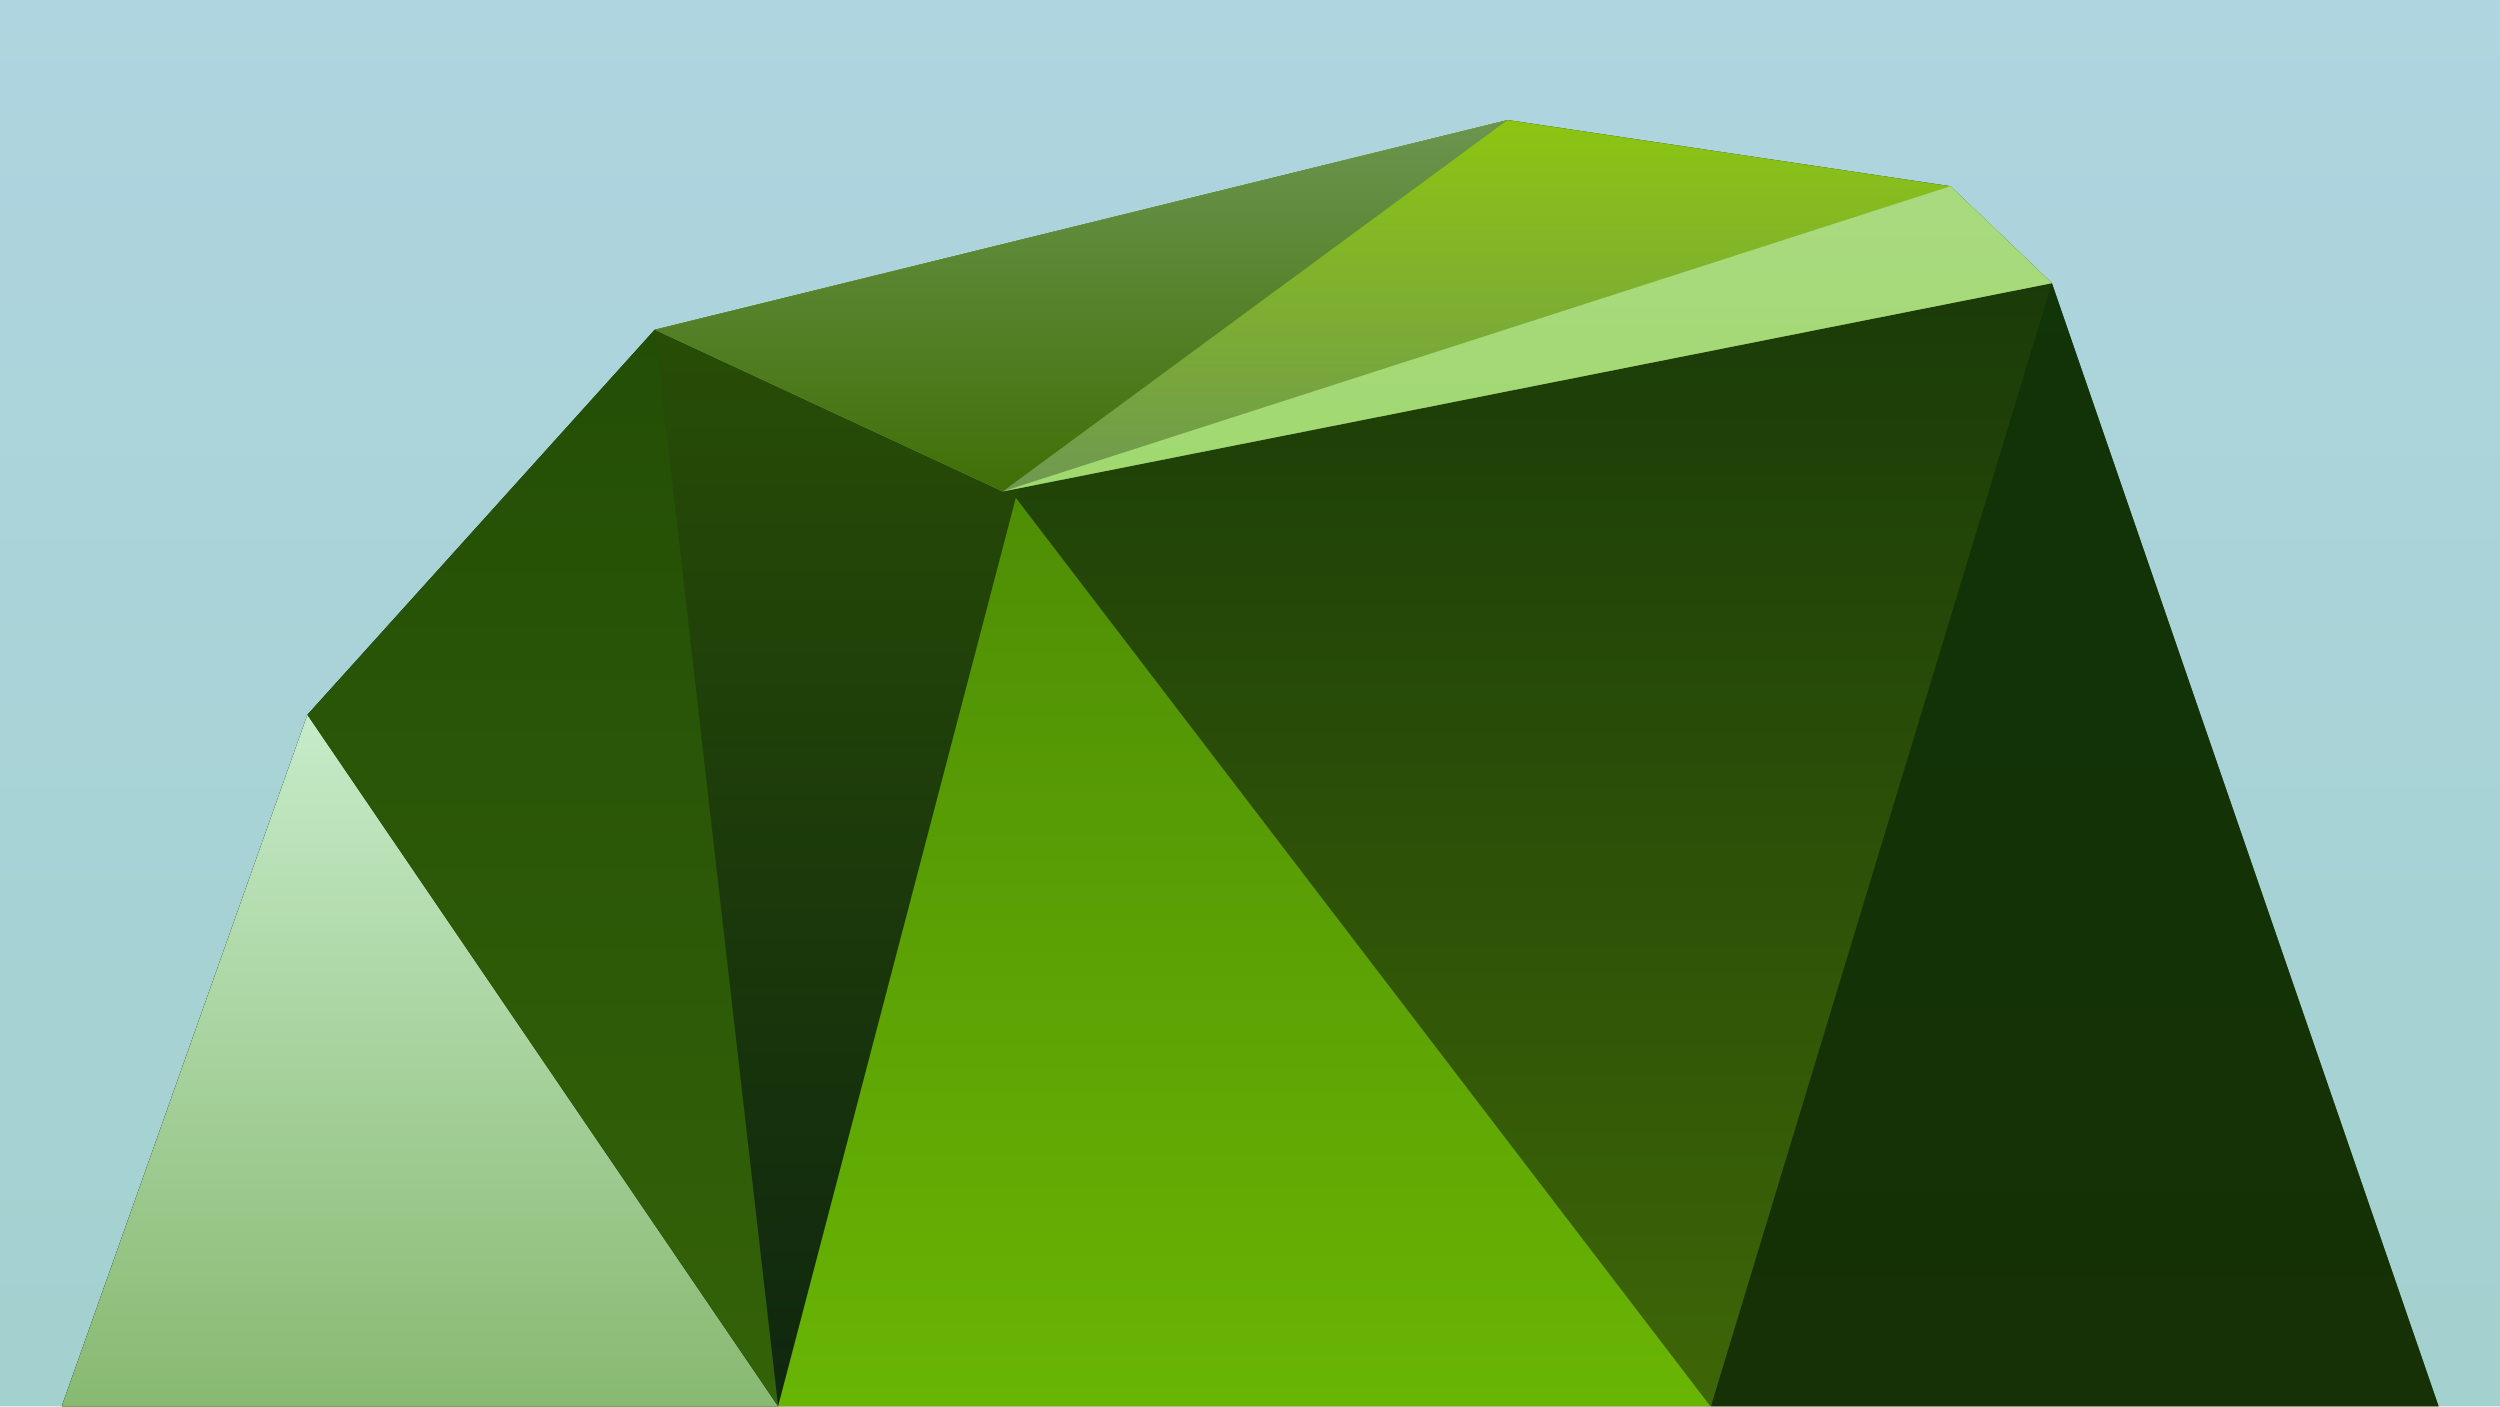
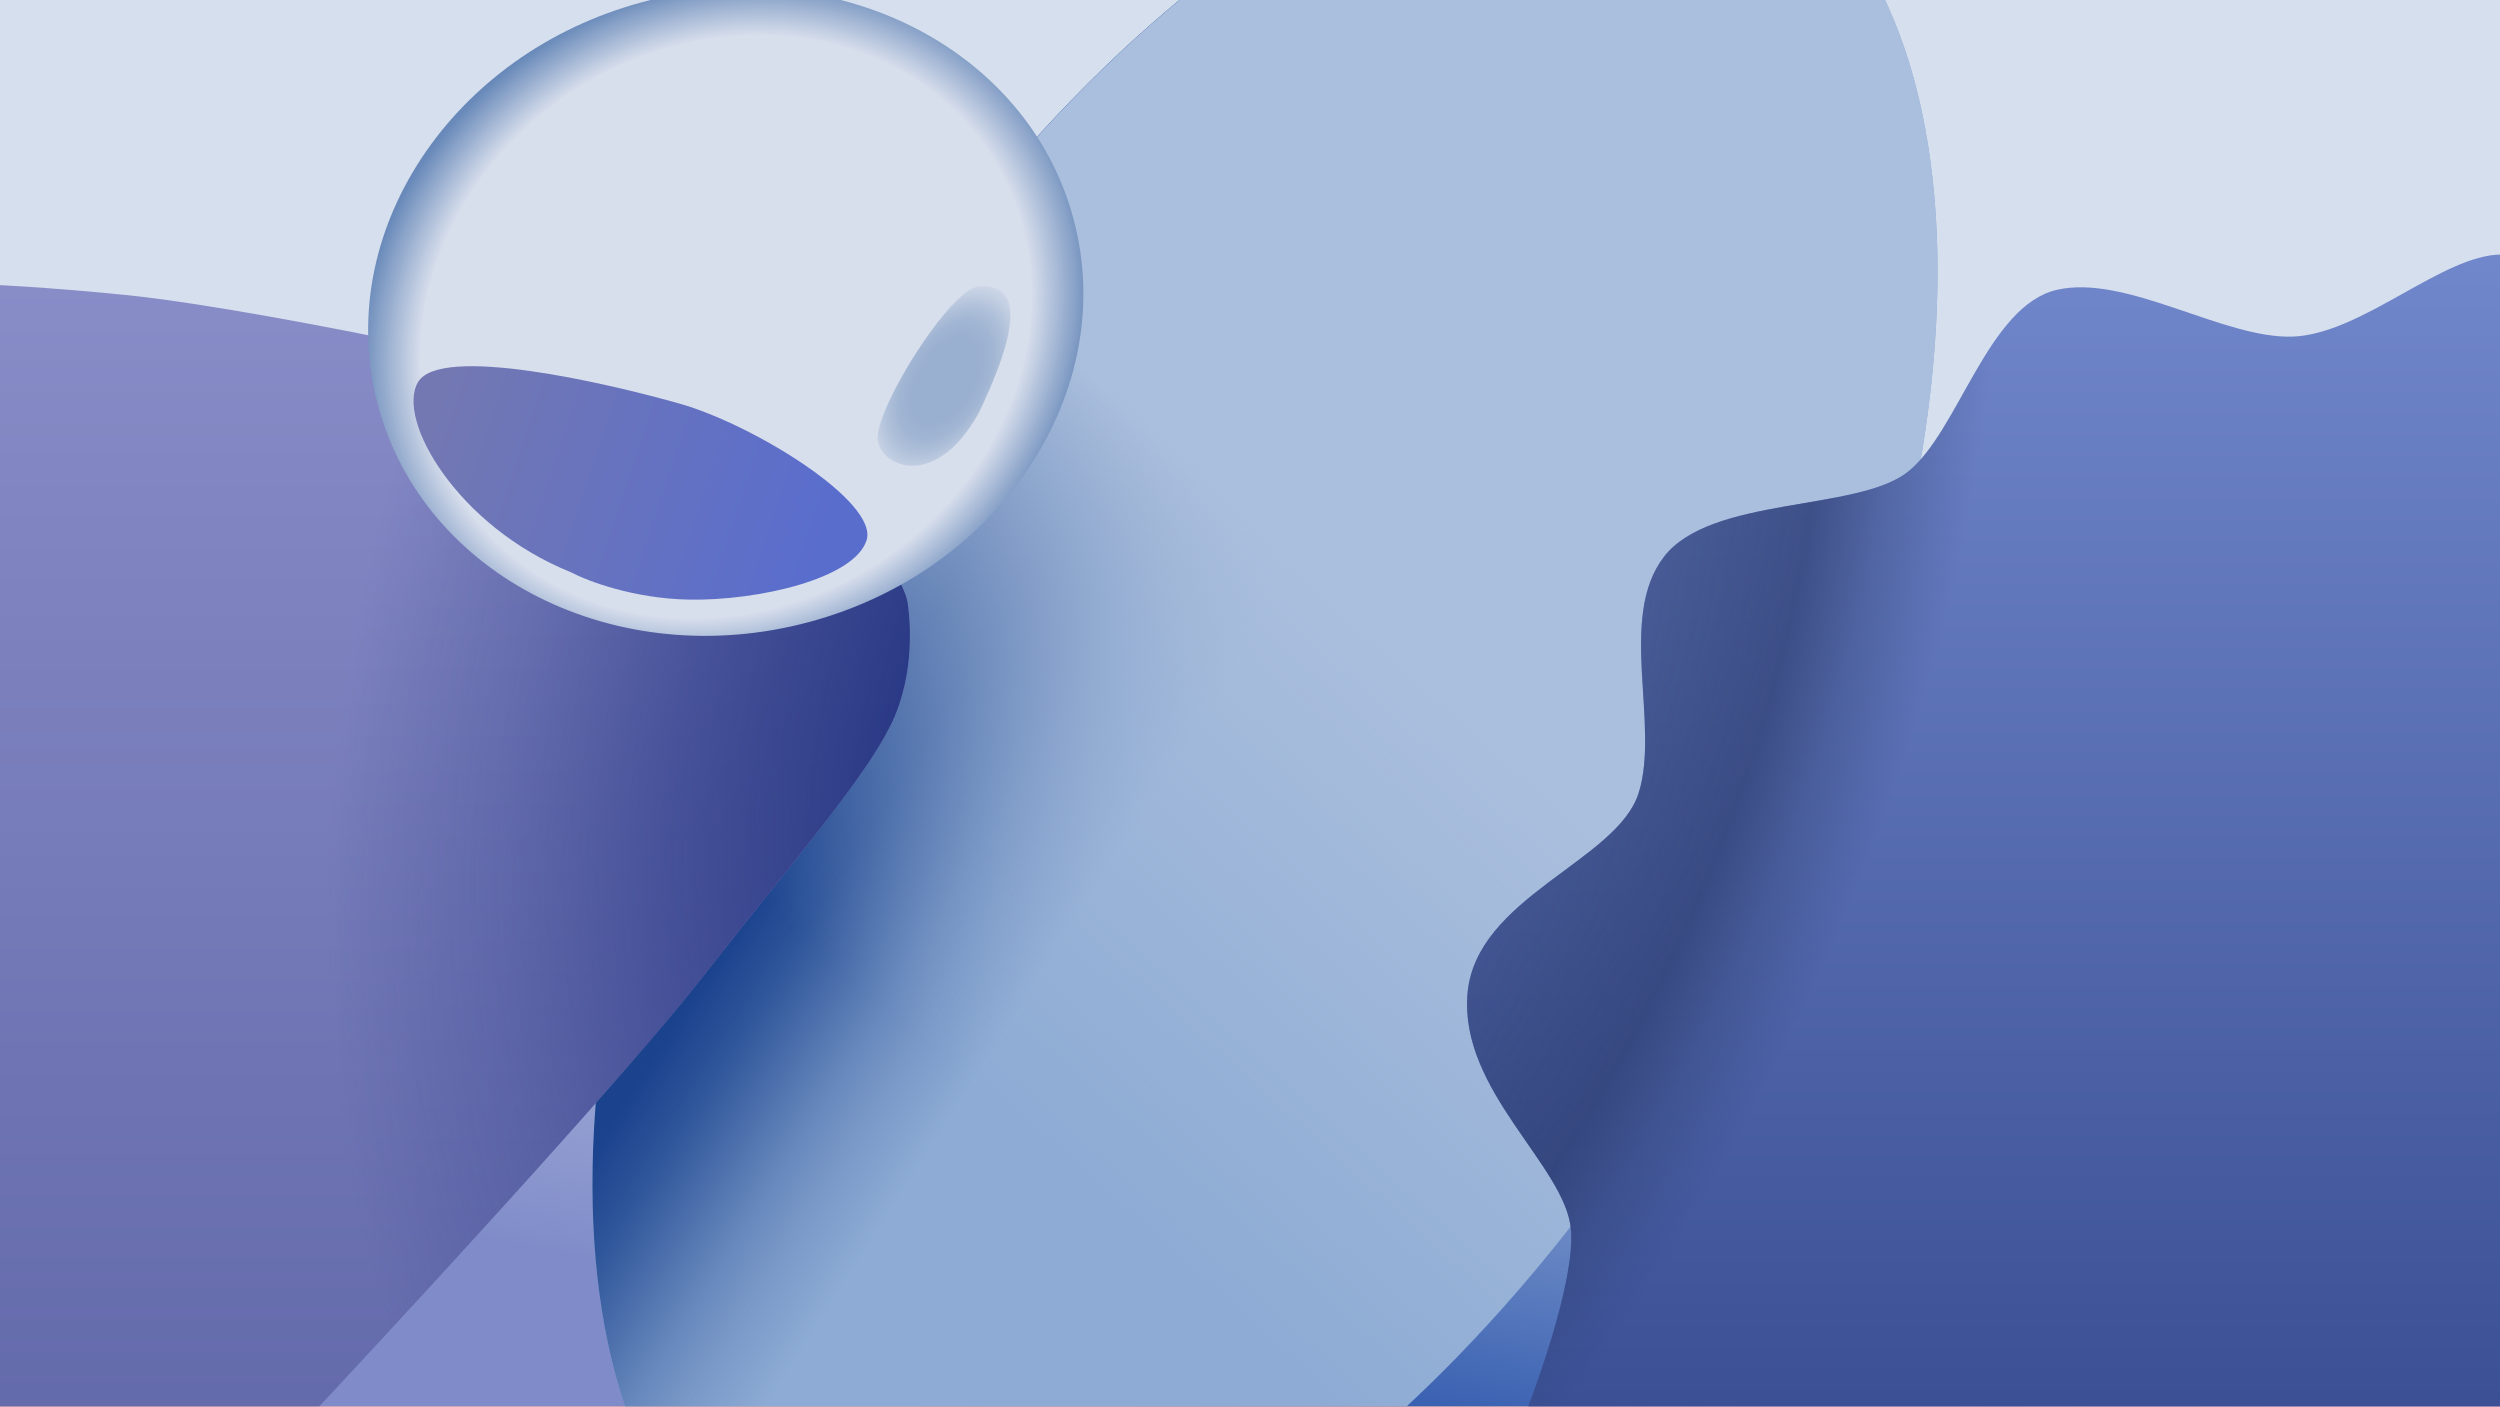
- <svg xmlns="http://www.w3.org/2000/svg" version="1.1" width="640" height="360" viewBox="0,0,640,360">
+ <svg xmlns="http://www.w3.org/2000/svg" width="1920" height="1080" viewBox="0 0 1920 1080" fill="none">
+   <g clip-path="url(#clip0_304_17)">
+     <rect width="1920" height="1080" fill="#C70000" fill-opacity="1" />
+     <path d="M0 0H1920V1080H0V0Z" fill="url(#paint0_linear_304_17)" />
+     <path d="M0 0H1920V1080H0V0Z" fill="url(#paint1_linear_304_17)" />
+     <ellipse cx="971.52" cy="559.001" rx="770.206" ry="408.04" transform="rotate(-61 971.52 559.001)" fill="#8DABD4" fill-opacity="1" />
+     <ellipse cx="971.52" cy="559.001" rx="770.206" ry="408.04" transform="rotate(-61 971.52 559.001)" fill="url(#paint2_linear_304_17)" />
+     <ellipse cx="971.52" cy="559.001" rx="770.206" ry="408.04" transform="rotate(-61 971.52 559.001)" fill="url(#paint3_linear_304_17)" />
+     <path d="M537.5 753.001C476.3 831.001 300.667 1021.17 220.5 1106.5L-42.5 1120.5L-23.5 218.001C-8.667 218.335 36 220.501 96 226.501C156 232.501 260.333 252.668 305 262.001L684 433.501C687.833 440.001 695.8 454.901 697 462.501C698.5 472.001 704 516.501 684 557.001C664 597.501 614 655.501 537.5 753.001Z" fill="url(#paint4_linear_304_17)" />
+     <path d="M537.5 753.001C476.3 831.001 300.667 1021.17 220.5 1106.5L-42.5 1120.5L-23.5 218.001C-8.667 218.335 36 220.501 96 226.501C156 232.501 260.333 252.668 305 262.001L684 433.501C687.833 440.001 695.8 454.901 697 462.501C698.5 472.001 704 516.501 684 557.001C664 597.501 614 655.501 537.5 753.001Z" fill="url(#paint5_radial_304_17)" />
+     <ellipse cx="557.377" cy="239.666" rx="276.5" ry="246.5" transform="rotate(-15 557.377 239.666)" fill="url(#paint6_radial_304_17)" />
+     <path d="M321 293.501C304 322.501 351.5 404.501 438.5 439.501C451 446.168 486.6 459.701 529 460.501C582 461.501 656 444.501 665.5 415.001C675 385.501 578.5 326.001 522 310.001C465.5 294.001 338 264.501 321 293.501Z" fill="url(#paint7_linear_304_17)" />
+     <path d="M752 220.002C773.5 219.002 793 230.501 752 316.502C717.5 379.502 673.6 356.802 674 336.002C674.5 310.002 730.5 221.002 752 220.002Z" fill="url(#paint8_radial_304_17)" />
+     <path d="M1206.5 944.501C1209.7 983.701 1179.17 1068.5 1163.5 1106L1975 1140.5L1957 218.501C1960 210.835 1957 195.501 1921 195.501C1876 195.501 1814 256.501 1761 258.501C1708 260.501 1633.5 210.501 1580 222.501C1526.5 234.501 1504 332.001 1465 362.501C1426 393.001 1314 381.001 1278 427.501C1242 474.001 1275 556.501 1258.5 609.001C1242 661.501 1133 689.001 1127 763.501C1121 838.001 1202.5 895.501 1206.5 944.501Z" fill="url(#paint9_linear_304_17)" />
+     <path d="M1206.5 944.501C1209.7 983.701 1179.17 1068.5 1163.5 1106L1975 1140.5L1957 218.501C1960 210.835 1957 195.501 1921 195.501C1876 195.501 1814 256.501 1761 258.501C1708 260.501 1633.5 210.501 1580 222.501C1526.5 234.501 1504 332.001 1465 362.501C1426 393.001 1314 381.001 1278 427.501C1242 474.001 1275 556.501 1258.5 609.001C1242 661.501 1133 689.001 1127 763.501C1121 838.001 1202.5 895.501 1206.5 944.501Z" fill="url(#paint10_radial_304_17)" />
+   </g>
  <defs>
-     <linearGradient x1="240" y1="-0.141" x2="240" y2="359.859" gradientUnits="userSpaceOnUse" id="color-1">
-       <stop offset="0" stop-color="#afd5e0" />
-       <stop offset="1" stop-color="#a3d1cf" />
+     <linearGradient id="paint0_linear_304_17" x1="556" y1="1080" x2="1054.5" y2="1080" gradientUnits="userSpaceOnUse">
+       <stop stop-color="#7F8CC9" />
+       <stop offset="1" stop-color="#365EB0" />
    </linearGradient>
-     <linearGradient x1="240.049" y1="30.582" x2="240.049" y2="359.859" gradientUnits="userSpaceOnUse" id="color-2">
-       <stop offset="0" stop-color="#153508" />
-       <stop offset="1" stop-color="#3e6607" />
+     <linearGradient id="paint1_linear_304_17" x1="888.5" y1="540" x2="793.5" y2="1033.5" gradientUnits="userSpaceOnUse">
+       <stop stop-color="#D6DFED" />
+       <stop offset="1" stop-color="#D6DFED" stop-opacity="0" />
    </linearGradient>
-     <linearGradient x1="146.837" y1="110.179" x2="146.837" y2="359.859" gradientUnits="userSpaceOnUse" id="color-3">
-       <stop offset="0" stop-color="#4c8b05" />
-       <stop offset="1" stop-color="#69b504" />
+     <linearGradient id="paint2_linear_304_17" x1="540.728" y1="270.684" x2="527.602" y2="488.337" gradientUnits="userSpaceOnUse">
+       <stop stop-color="#1A428D" />
+       <stop offset="0.212" stop-color="#1A428D" stop-opacity="0.822" />
+       <stop offset="0.601" stop-color="#1A428D" stop-opacity="0.327" />
+       <stop offset="0.745" stop-color="#1A428D" stop-opacity="0.185" />
+       <stop offset="1" stop-color="#1A428D" stop-opacity="0" />
    </linearGradient>
-     <linearGradient x1="62.211" y1="84.259" x2="62.211" y2="359.859" gradientUnits="userSpaceOnUse" id="color-4">
-       <stop offset="0" stop-color="#284d06" />
-       <stop offset="1" stop-color="#0f270f" />
+     <linearGradient id="paint3_linear_304_17" x1="1139.07" y1="341.478" x2="680.884" y2="236.175" gradientUnits="userSpaceOnUse">
+       <stop stop-color="#AABFDD" />
+       <stop offset="1" stop-color="#AABFDD" stop-opacity="0" />
    </linearGradient>
-     <linearGradient x1="266.453" y1="30.582" x2="266.453" y2="125.668" gradientUnits="userSpaceOnUse" id="color-5">
-       <stop offset="0" stop-color="#8cc511" />
-       <stop offset="1" stop-color="#6f9851" />
+     <linearGradient id="paint4_linear_304_17" x1="328.166" y1="218.001" x2="328.166" y2="1120.5" gradientUnits="userSpaceOnUse">
+       <stop stop-color="#888CC7" />
+       <stop offset="1" stop-color="#6269AA" />
    </linearGradient>
-     <linearGradient x1="27.504" y1="182.846" x2="27.504" y2="359.859" gradientUnits="userSpaceOnUse" id="color-6">
-       <stop offset="0" stop-color="#c6ebc9" />
-       <stop offset="1" stop-color="#88b971" />
+     <radialGradient id="paint5_radial_304_17" cx="0" cy="0" r="1" gradientUnits="userSpaceOnUse" gradientTransform="translate(921.5 583.501) rotate(-166.387) scale(656.441 897.308)">
+       <stop offset="0.346" stop-color="#2A3985" />
+       <stop offset="0.606" stop-color="#2A3985" stop-opacity="0.632" />
+       <stop offset="0.798" stop-color="#2A3985" stop-opacity="0.277" />
+       <stop offset="1" stop-color="#2A3985" stop-opacity="0" />
+     </radialGradient>
+     <radialGradient id="paint6_radial_304_17" cx="0" cy="0" r="1" gradientUnits="userSpaceOnUse" gradientTransform="translate(554.562 250.647) rotate(72.0783) scale(258.514 291.885)">
+       <stop offset="0.832" stop-color="#D7DEEC" />
+       <stop offset="1" stop-color="#6889B9" />
+     </radialGradient>
+     <linearGradient id="paint7_linear_304_17" x1="336.5" y1="306.501" x2="636.5" y2="406.001" gradientUnits="userSpaceOnUse">
+       <stop stop-color="#7378B2" />
+       <stop offset="1" stop-color="#596DCD" />
    </linearGradient>
-     <linearGradient x1="196.782" y1="30.582" x2="196.782" y2="125.668" gradientUnits="userSpaceOnUse" id="color-7">
-       <stop offset="0" stop-color="#6c954f" />
-       <stop offset="1" stop-color="#406f07" />
+     <radialGradient id="paint8_radial_304_17" cx="0" cy="0" r="1" gradientUnits="userSpaceOnUse" gradientTransform="translate(726.5 292.001) rotate(31.3496) scale(50.9362 86.4533)">
+       <stop offset="0.418" stop-color="#9AB0D0" />
+       <stop offset="0.577" stop-color="#9AB0D0" stop-opacity="0.885" />
+       <stop offset="0.707" stop-color="#9BB1D0" stop-opacity="0.686" />
+       <stop offset="1" stop-color="#9DB2D0" stop-opacity="0" />
+     </radialGradient>
+     <linearGradient id="paint9_linear_304_17" x1="1550.84" y1="195.501" x2="1550.84" y2="1140.5" gradientUnits="userSpaceOnUse">
+       <stop stop-color="#7187CB" />
+       <stop offset="1" stop-color="#374C91" />
    </linearGradient>
-     <linearGradient x1="266.453" y1="30.582" x2="266.453" y2="125.668" gradientUnits="userSpaceOnUse" id="color-8">
-       <stop offset="0" stop-color="#acda84" />
-       <stop offset="1" stop-color="#a0d96f" />
-     </linearGradient>
-     <linearGradient x1="62.211" y1="84.259" x2="62.211" y2="359.859" gradientUnits="userSpaceOnUse" id="color-9">
-       <stop offset="0" stop-color="#234e06" />
-       <stop offset="1" stop-color="#346208" />
-     </linearGradient>
-     <linearGradient x1="240.049" y1="30.582" x2="240.049" y2="359.859" gradientUnits="userSpaceOnUse" id="color-10">
-       <stop offset="0" stop-color="#103408" />
-       <stop offset="1" stop-color="#153105" />
-     </linearGradient>
+     <radialGradient id="paint10_radial_304_17" cx="0" cy="0" r="1" gradientUnits="userSpaceOnUse" gradientTransform="translate(955.5 598.001) rotate(26.0966) scale(464.894 904.772)">
+       <stop stop-color="#2D3E70" stop-opacity="0" />
+       <stop offset="0.769" stop-color="#2D3E70" stop-opacity="0.7" />
+       <stop offset="0.87" stop-color="#2D3E70" stop-opacity="0.335" />
+       <stop offset="1" stop-color="#2D3E70" stop-opacity="0" />
+     </radialGradient>
+     <clipPath id="clip0_304_17">
+       <rect width="1920" height="1080" fill="white" />
+     </clipPath>
  </defs>
-   <g transform="translate(80,0.14147)">
-     <g data-paper-data="{&quot;isPaintingLayer&quot;:true}" fill-rule="nonzero" stroke="none" stroke-width="0" stroke-linecap="butt" stroke-linejoin="miter" stroke-miterlimit="10" stroke-dasharray="" stroke-dashoffset="0" style="mix-blend-mode: normal">
-       <path d="M-80,359.859v-360h640v360z" fill="url(#color-1)" />
-       <path d="M-64.187,359.859l62.876,-177.013l88.932,-98.587l218.322,-53.677l113.392,16.947l25.949,24.815l99.001,287.515z" fill="url(#color-2)" />
-       <path d="M-64.187,359.859l231.142,-249.68l190.907,249.68z" fill="url(#color-3)" />
-       <path d="M-64.187,359.859l62.876,-177.013l88.932,-98.587l100.989,10.362l-69.415,265.238z" fill="url(#color-4)" />
-       <path d="M176.689,125.668l-89.068,-41.41l218.322,-53.677l113.392,16.947l25.949,24.815z" fill="url(#color-5)" />
-       <path d="M-64.187,359.859l62.876,-177.013l120.506,177.013z" fill="url(#color-6)" />
-       <path d="M176.689,125.668l-89.068,-41.41l218.322,-53.677z" fill="url(#color-7)" />
-       <path d="M176.689,125.668l242.646,-78.139l25.949,24.815z" fill="url(#color-8)" />
-       <path d="M-1.311,182.846l88.932,-98.587l31.574,275.6z" fill="url(#color-9)" />
-       <path d="M445.284,72.344l99.001,287.515l-186.279,-0z" fill="url(#color-10)" />
-     </g>
-   </g>
</svg>
